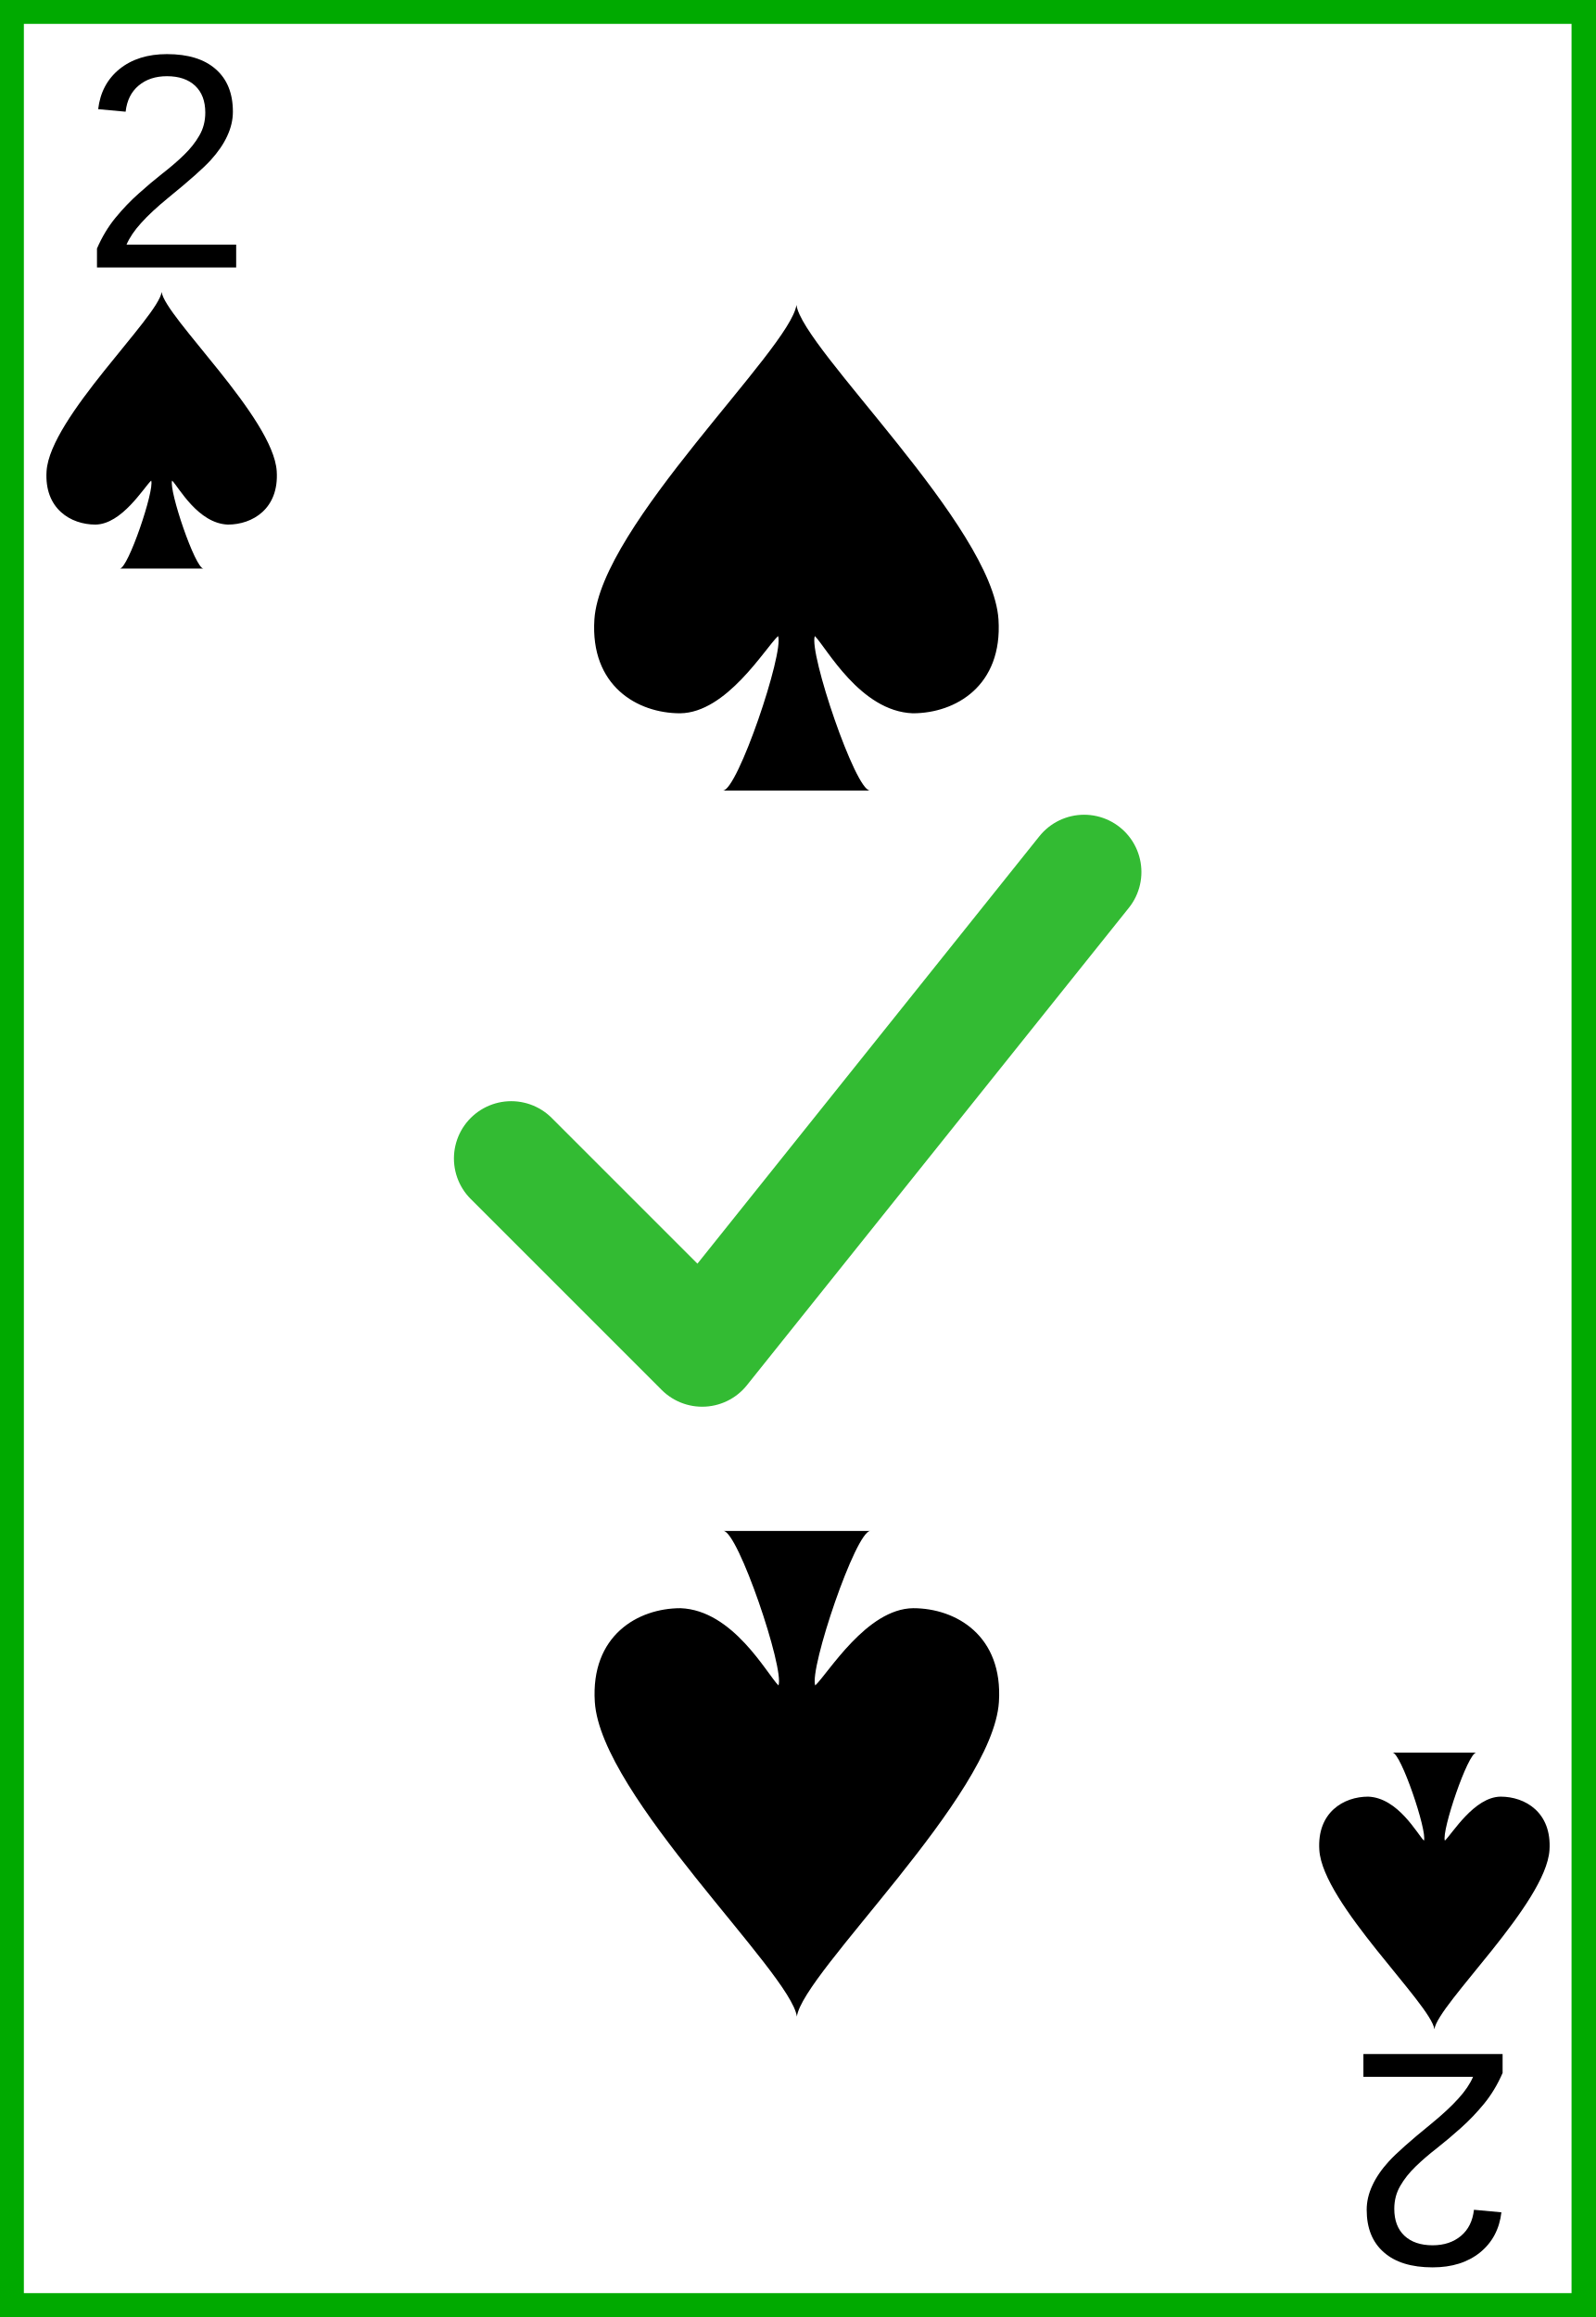
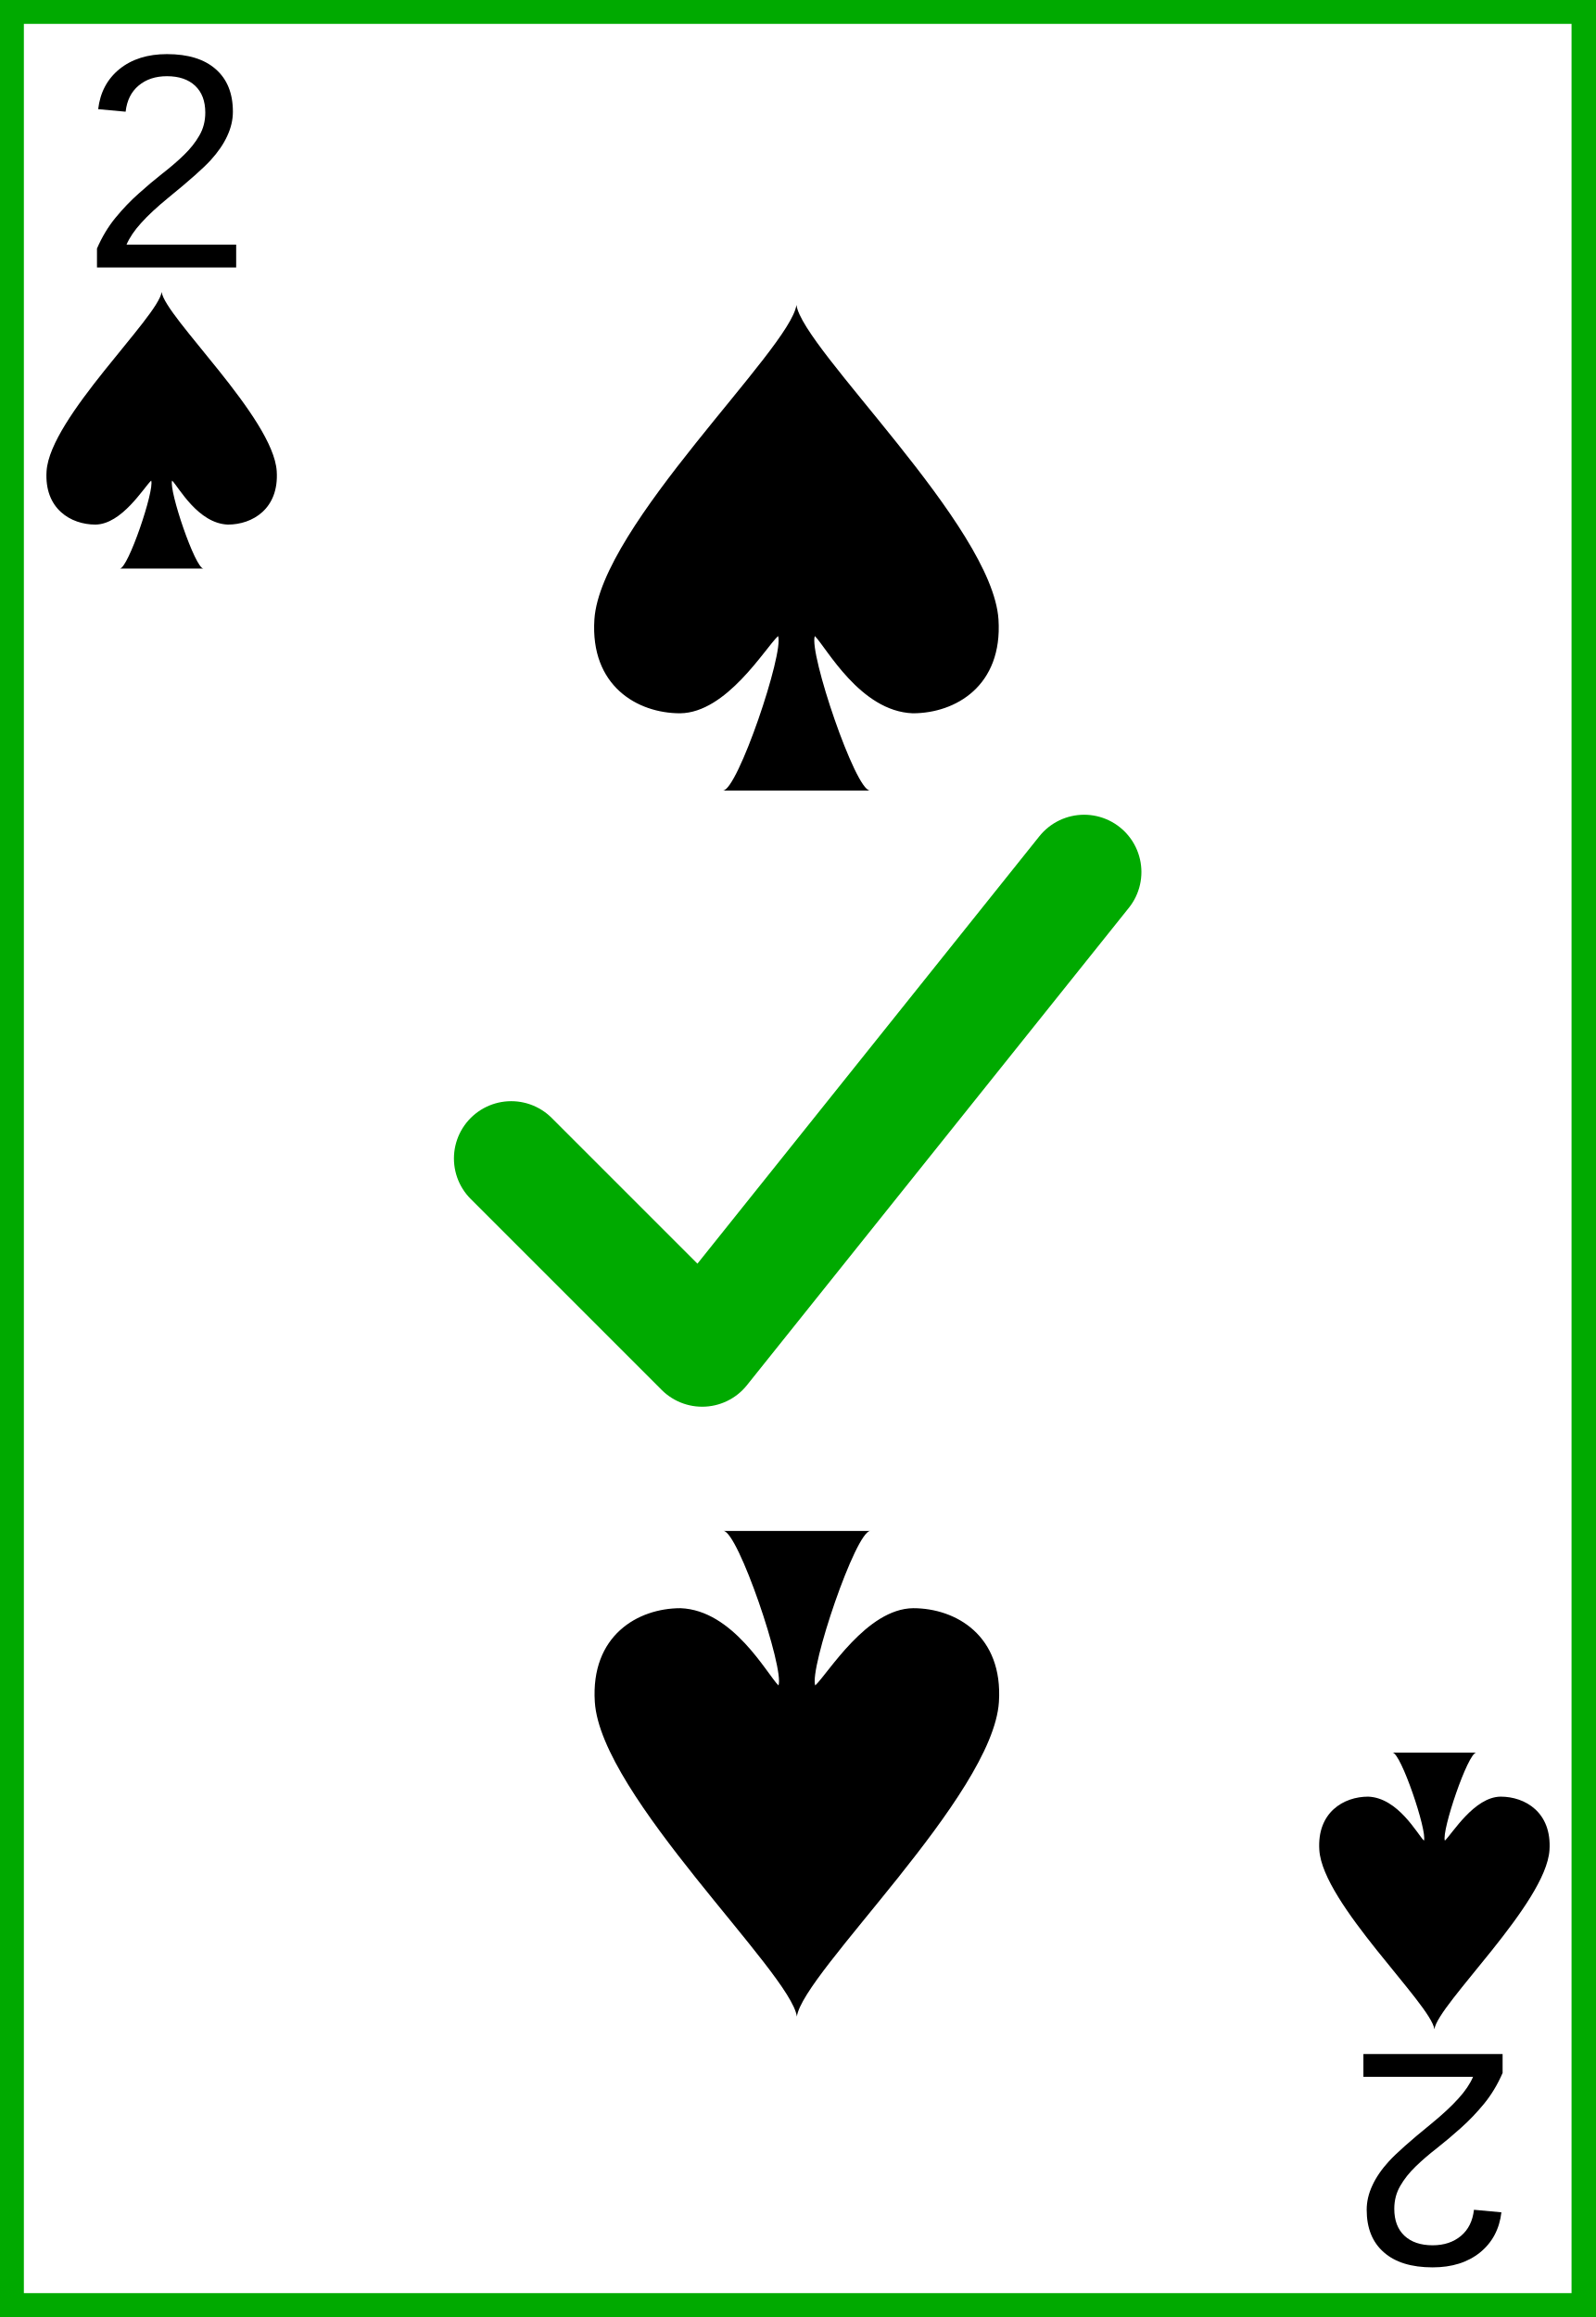
<svg xmlns="http://www.w3.org/2000/svg" width="167.087pt" height="242.667pt" viewBox="0 0 167.087 242.667" xml:space="preserve" id="svg2" version="1.1">
  <defs id="defs41" />
  <g id="Layer_x0020_1" style="fill-rule:nonzero;clip-rule:nonzero;stroke:#000000;stroke-miterlimit:4;">
    <path style="fill:#FFFFFF;stroke-width:0.5;" d="M166.837,235.548c0,3.777-3.087,6.869-6.871,6.869H7.111c-3.775,0-6.861-3.092-6.861-6.869V7.12C0.25,3.343,3.336,0.25,7.111,0.25h152.855    c3.784,0,6.871,3.093,6.871,6.87v228.428z" id="path5" />
    <g style="stroke:none;" id="g7">
      <g id="g9">
				
			</g>
    </g>
    <g id="g15">
			
		</g>
    <g id="g19">
			
		</g>
    <g style="stroke:none;" id="g23">
      <g id="g25">
				
			</g>
    </g>
    <g style="stroke:none;" id="g31">
      <g id="g33">
				
			</g>
    </g>
  </g>
  <text xml:space="preserve" style="font-size:32px;font-style:normal;font-weight:normal;line-height:125%;letter-spacing:0px;word-spacing:0px;fill:#000000;fill-opacity:1;stroke:none;font-family:Bitstream Vera Sans" x="8.547" y="28.013" id="text3788">
    <tspan id="tspan3790" x="8.547" y="28.013" style="font-style:normal;font-variant:normal;font-weight:normal;font-stretch:normal;font-family:Arial;-inkscape-font-specification:Arial">2</tspan>
  </text>
  <g transform="matrix(1.508595,0,0,1.379325,16.92904,45.0659)" id="layer1-7">
    <path id="sl" d="M 7.989,3.103 C 7.747,-0.954 0.242,-8.59 0,-10.5 c -0.242,1.909 -7.747,9.545 -7.989,13.603 -0.169,2.868 1.695,4.057 3.39,4.057 1.835,-0.022 3.351,-2.801 3.873,-3.341 0.242,0.716 -1.603,6.682 -2.179,6.682 l 5.811,0 C 2.33,10.501 0.485,4.535 0.727,3.819 1.184,4.315 2.524,7.077 4.601,7.16 6.295,7.159 8.158,5.971 7.989,3.103 z" style="fill:#000000" />
  </g>
  <g transform="matrix(2.648679,0,0,2.421718,83.41089,57.36599)" id="layer1-7-88">
    <path id="sl-4" d="M 7.989,3.103 C 7.747,-0.954 0.242,-8.59 0,-10.5 c -0.242,1.909 -7.747,9.545 -7.989,13.603 -0.169,2.868 1.695,4.057 3.39,4.057 1.835,-0.022 3.351,-2.801 3.873,-3.341 0.242,0.716 -1.603,6.682 -2.179,6.682 l 5.811,0 C 2.33,10.501 0.485,4.535 0.727,3.819 1.184,4.315 2.524,7.077 4.601,7.16 6.295,7.159 8.158,5.971 7.989,3.103 z" style="fill:#000000" />
  </g>
  <text xml:space="preserve" style="font-size:32px;font-style:normal;font-weight:normal;line-height:125%;letter-spacing:0px;word-spacing:0px;fill:#000000;fill-opacity:1;stroke:none;font-family:Bitstream Vera Sans" x="-158.978" y="-215.124" id="text3788-7" transform="scale(-1,-1)">
    <tspan id="tspan3790-6" x="-158.978" y="-215.124" style="font-style:normal;font-variant:normal;font-weight:normal;font-stretch:normal;font-family:Arial;-inkscape-font-specification:Arial">2</tspan>
  </text>
  <g transform="matrix(-1.508595,0,0,-1.379325,150.2251,198.0441)" id="layer1-7-3">
    <path id="sl-1" d="M 7.989,3.103 C 7.747,-0.954 0.242,-8.59 0,-10.5 c -0.242,1.909 -7.747,9.545 -7.989,13.603 -0.169,2.868 1.695,4.057 3.39,4.057 1.835,-0.022 3.351,-2.801 3.873,-3.341 0.242,0.716 -1.603,6.682 -2.179,6.682 l 5.811,0 C 2.33,10.501 0.485,4.535 0.727,3.819 1.184,4.315 2.524,7.077 4.601,7.16 6.295,7.159 8.158,5.971 7.989,3.103 z" style="fill:#000000" />
  </g>
  <g transform="matrix(-2.648679,0,0,-2.421718,83.45613,185.7713)" id="layer1-7-88-7">
    <path id="sl-4-5" d="M 7.989,3.103 C 7.747,-0.954 0.242,-8.59 0,-10.5 c -0.242,1.909 -7.747,9.545 -7.989,13.603 -0.169,2.868 1.695,4.057 3.39,4.057 1.835,-0.022 3.351,-2.801 3.873,-3.341 0.242,0.716 -1.603,6.682 -2.179,6.682 l 5.811,0 C 2.33,10.501 0.485,4.535 0.727,3.819 1.184,4.315 2.524,7.077 4.601,7.16 6.295,7.159 8.158,5.971 7.989,3.103 z" style="fill:#000000" />
  </g>
-   <path d="M 53.54 121.33 L 73.54 141.33 L 113.54 91.33" fill="none" stroke="#00AA00" stroke-width="12" stroke-linecap="round" stroke-linejoin="round" opacity="0.8" />
+   <path d="M 53.54 121.33 L 73.54 141.33 L 113.54 91.33" fill="none" stroke="#ffffff" stroke-width="18" stroke-linecap="round" stroke-linejoin="round" />
+   <path d="M 53.54 121.33 L 73.54 141.33 L 113.54 91.33" fill="none" stroke="#00AA00" stroke-width="12" stroke-linecap="round" stroke-linejoin="round" />
  <rect x="0" y="0" width="167.087" height="242.667" fill="none" stroke="#00AA00" stroke-width="5" />
</svg>
